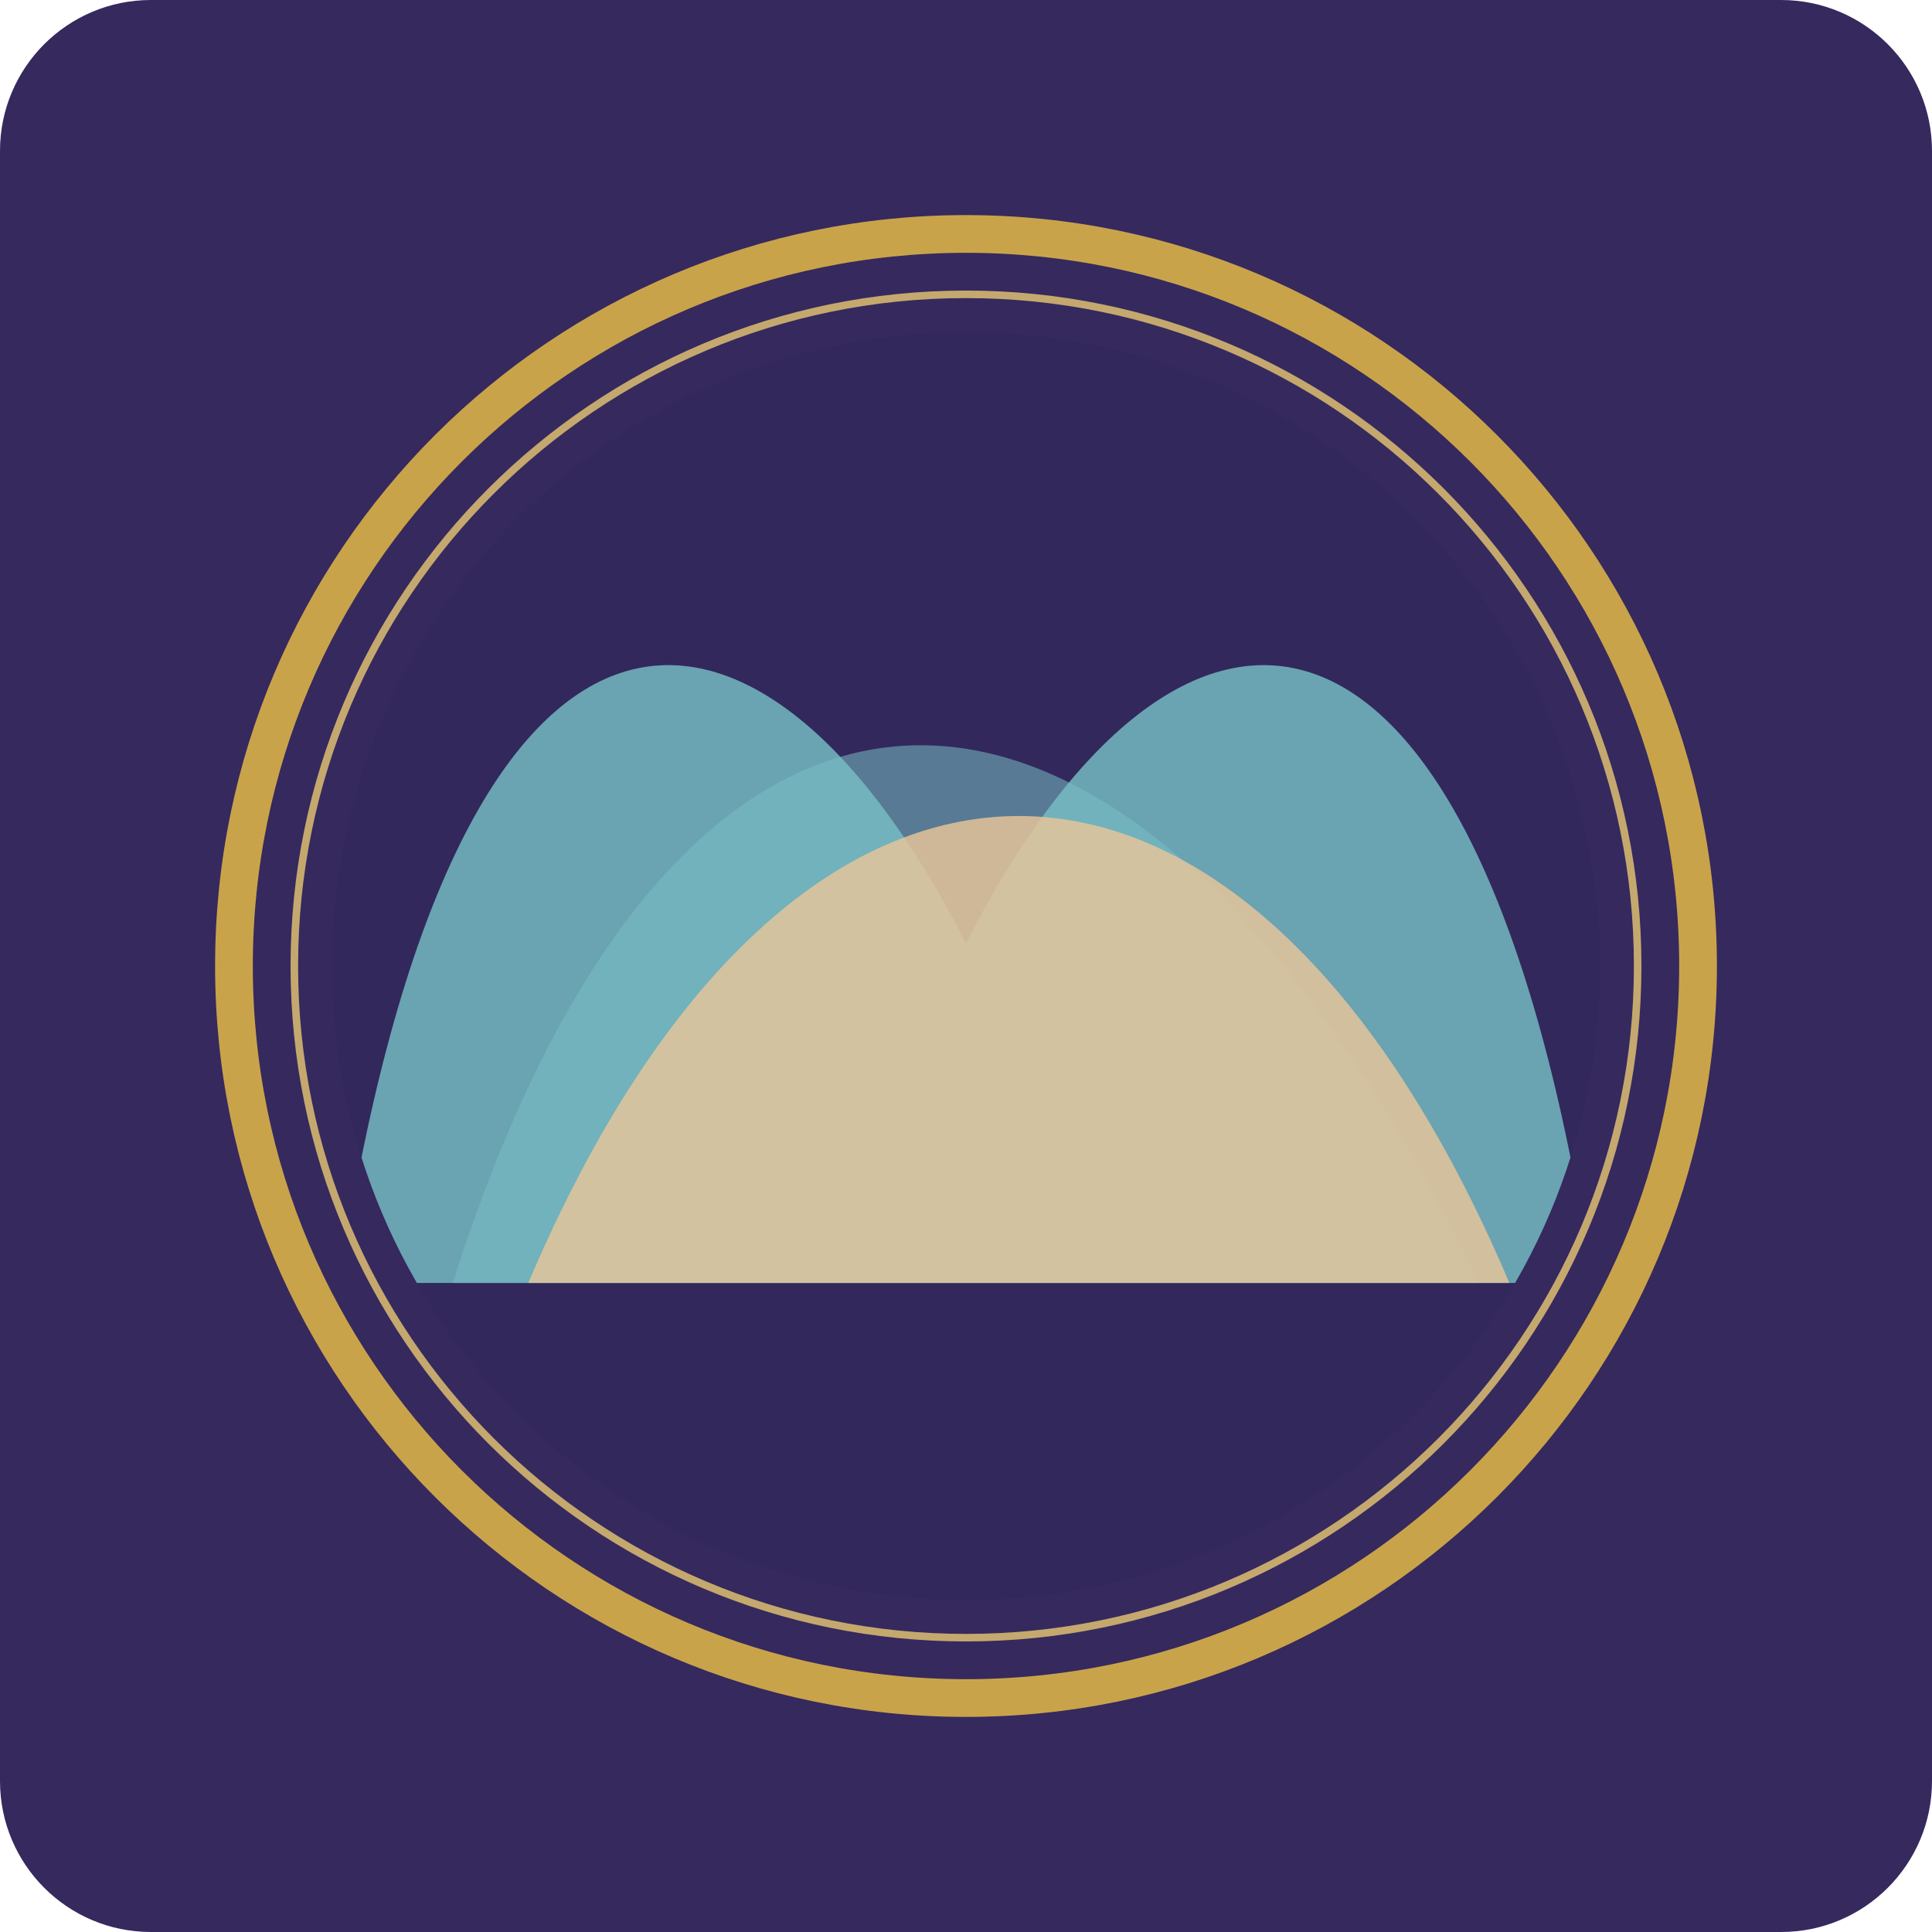
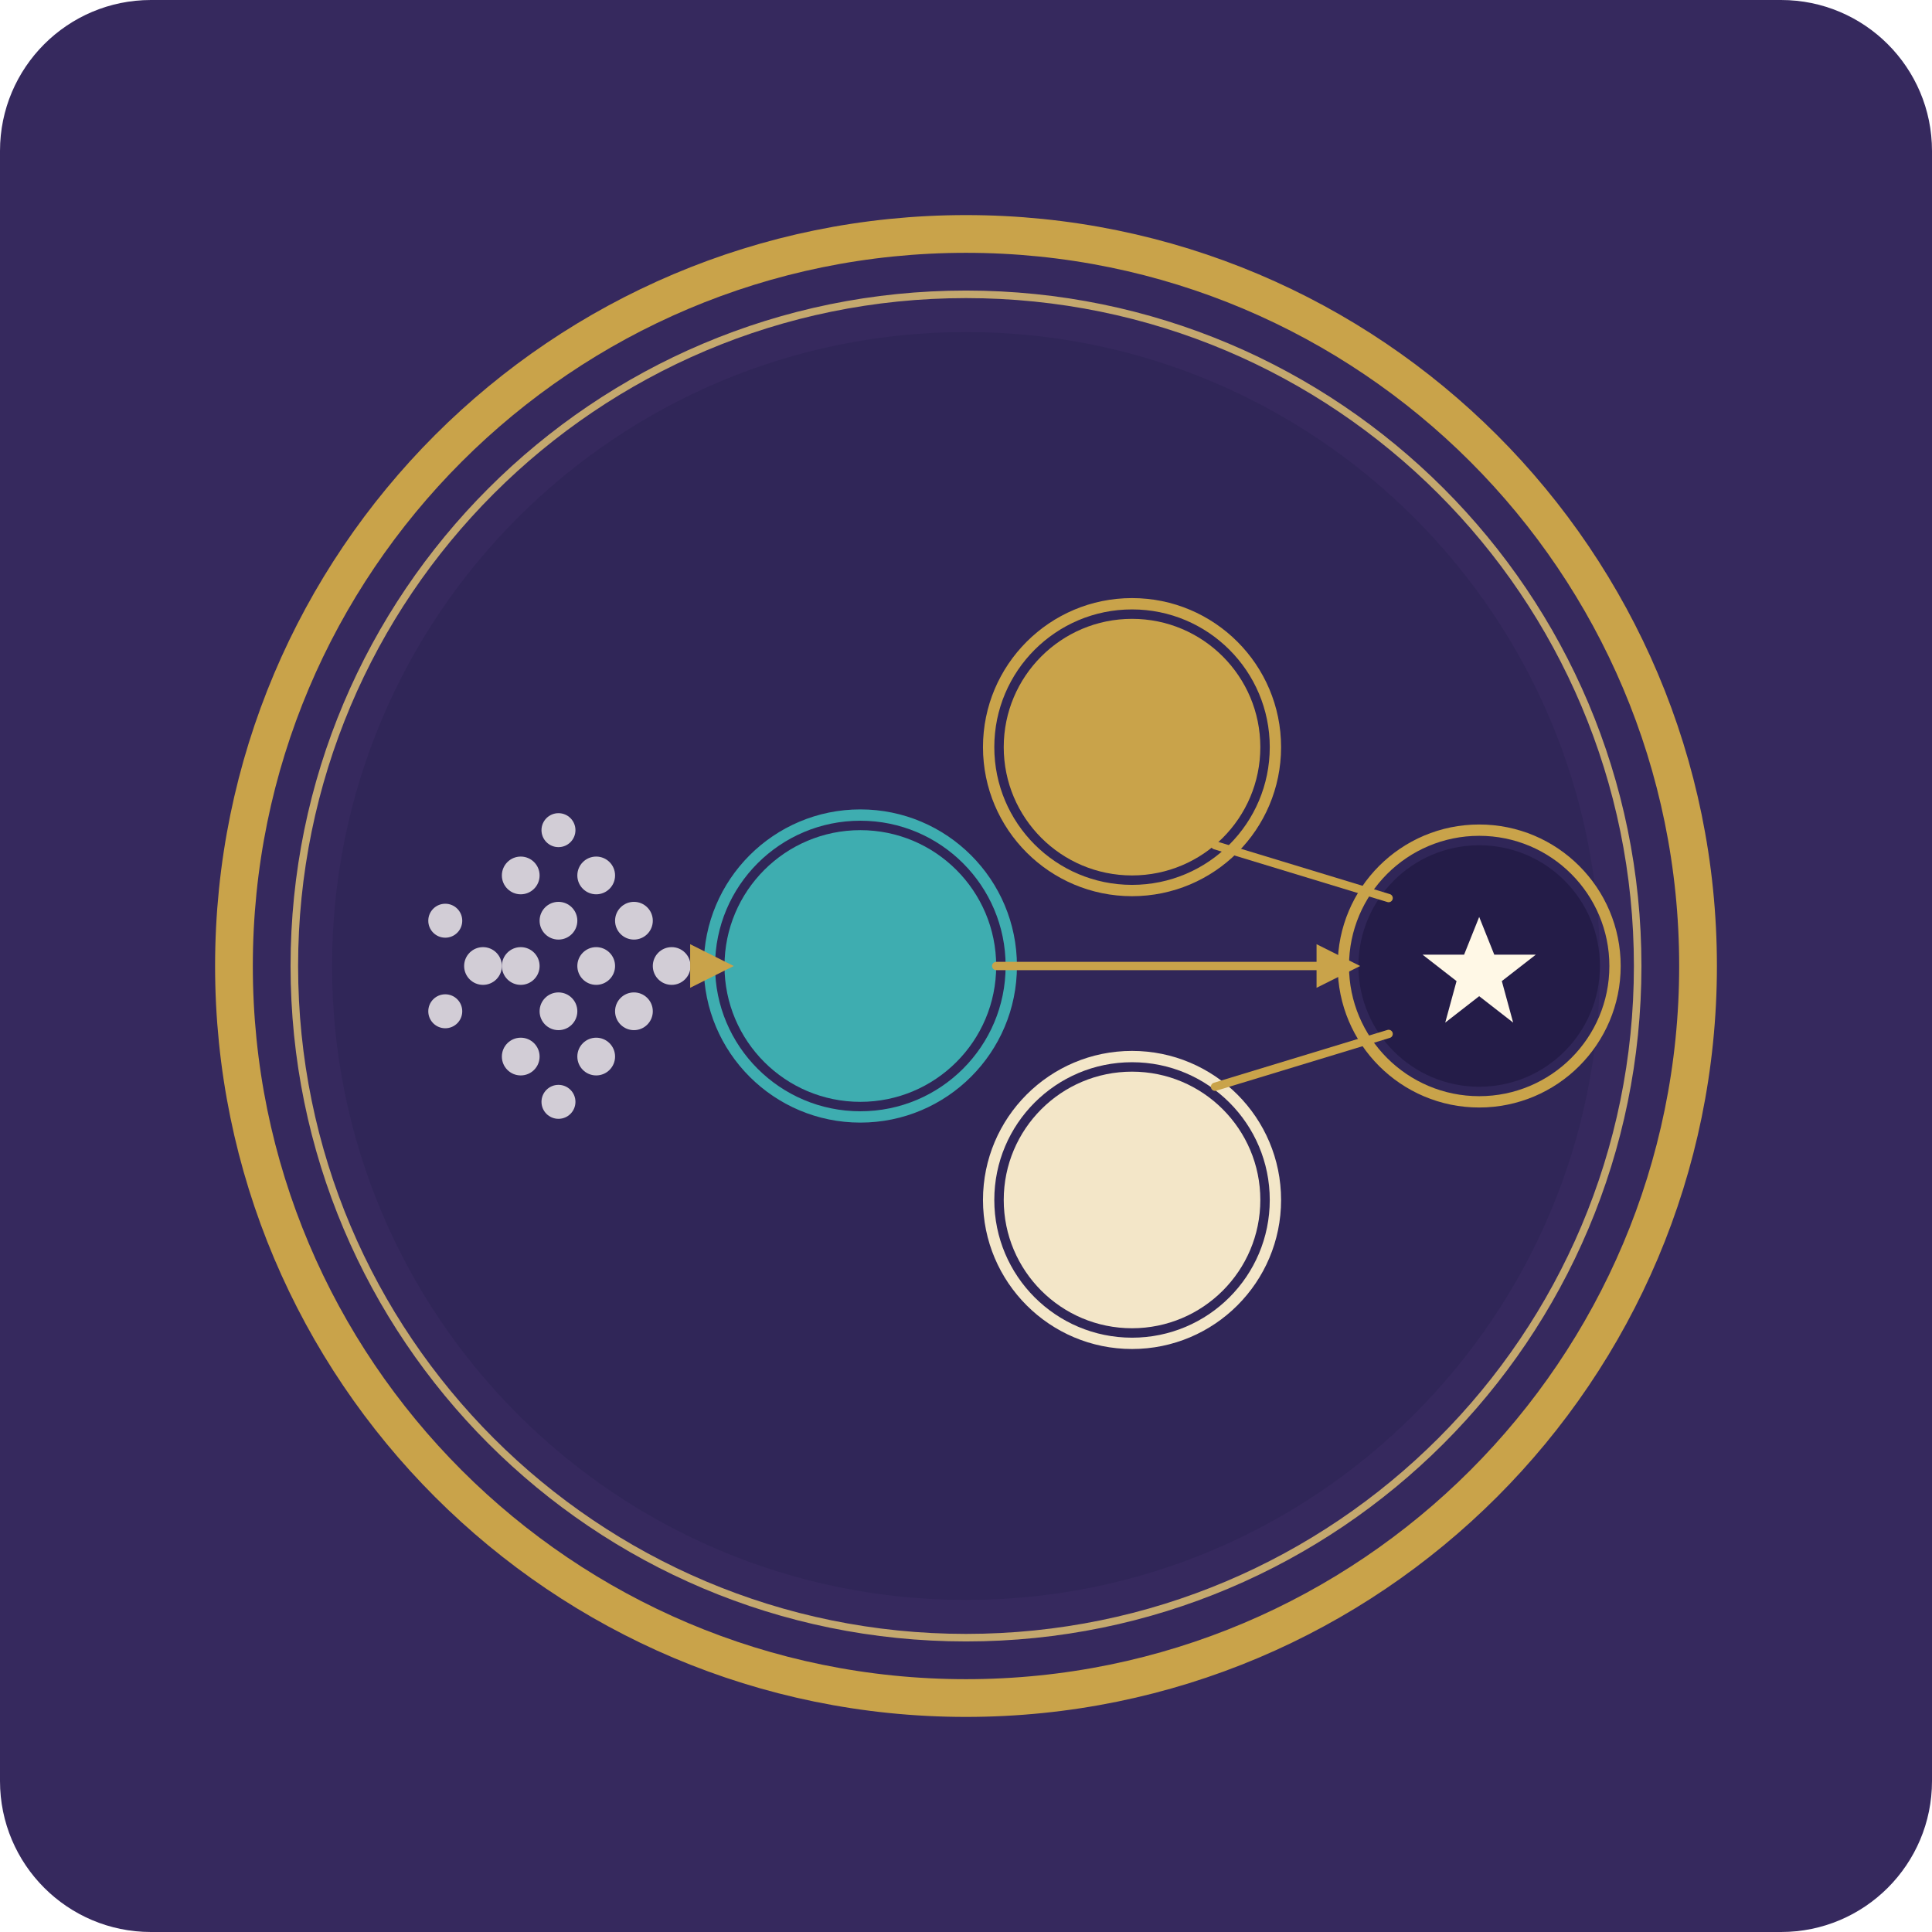
<svg xmlns="http://www.w3.org/2000/svg" viewBox="0 0 512 512" role="img" aria-label="BDI">
  <rect width="512" height="512" rx="40" fill="#36295E" />
-   <circle cx="256" cy="256" r="168" fill="#32285C" />
-   <g clip-path="url(#disc)">
-     <clipPath id="disc">
-       <circle cx="256" cy="256" r="168" />
-     </clipPath>
-     <path d="M90,340 C120,140 200,140 256,250 C312,140 392,140 422,340 Z" fill="#77BEC4" fill-opacity="0.82" />
-     <path d="M120,340 C180,150 300,150 392,340 Z" fill="#77BEC4" fill-opacity="0.55" />
-     <path d="M140,340 C210,175 330,175 400,340 Z" fill="#E7C598" fill-opacity="0.82" />
+   <circle cx="256" cy="256" r="168" fill="#302658" />
+   <g fill="#D2CDD6">
+     <circle cx="128" cy="256" r="5" />
+     <circle cx="118" cy="244" r="4.5" />
+     <circle cx="118" cy="268" r="4.5" />
+     <circle cx="138" cy="232" r="5" />
+     <circle cx="138" cy="256" r="5" />
+     <circle cx="138" cy="280" r="5" />
+     <circle cx="148" cy="220" r="4.5" />
+     <circle cx="148" cy="244" r="5" />
+     <circle cx="148" cy="268" r="5" />
+     <circle cx="148" cy="292" r="4.5" />
+     <circle cx="158" cy="232" r="5" />
+     <circle cx="158" cy="256" r="5" />
+     <circle cx="158" cy="280" r="5" />
+     <circle cx="168" cy="244" r="5" />
+     <circle cx="168" cy="268" r="5" />
+     <circle cx="178" cy="256" r="5" />
+   </g>
+   <circle cx="228" cy="256" r="40" fill="none" stroke="#3EADB0" stroke-width="3" />
+   <circle cx="228" cy="256" r="36" fill="#3EADB0" />
+   <circle cx="300" cy="198" r="38" fill="none" stroke="#C9A34A" stroke-width="3" />
+   <circle cx="300" cy="198" r="34" fill="#C9A34A" />
+   <circle cx="300" cy="318" r="38" fill="none" stroke="#F3E6C8" stroke-width="3" />
+   <circle cx="300" cy="318" r="34" fill="#F3E6C8" />
+   <circle cx="392" cy="256" r="36" fill="none" stroke="#C9A34A" stroke-width="3" />
+   <circle cx="392" cy="256" r="32" fill="#241C48" />
+   <polygon points="392,243 396,253 407,253 398,260 401,271 392,264 383,271 386,260 377,253 388,253" fill="#FFF8E6" />
+   <g stroke="#C9A34A" stroke-width="2.2" fill="#C9A34A" stroke-linecap="round">
+     <line x1="186" y1="256" x2="190" y2="256" />
+     <polygon points="192,256 184,252 184,260" />
+     <line x1="264" y1="256" x2="352" y2="256" />
+     <polygon points="358,256 350,252 350,260" />
+     <line x1="322" y1="224" x2="368" y2="238" />
+     <line x1="322" y1="288" x2="368" y2="274" />
  </g>
  <circle cx="256" cy="256" r="194" fill="none" stroke="#C9A34A" stroke-width="10" />
  <circle cx="256" cy="256" r="178" fill="none" stroke="#C4A86E" stroke-width="2" />
</svg>
